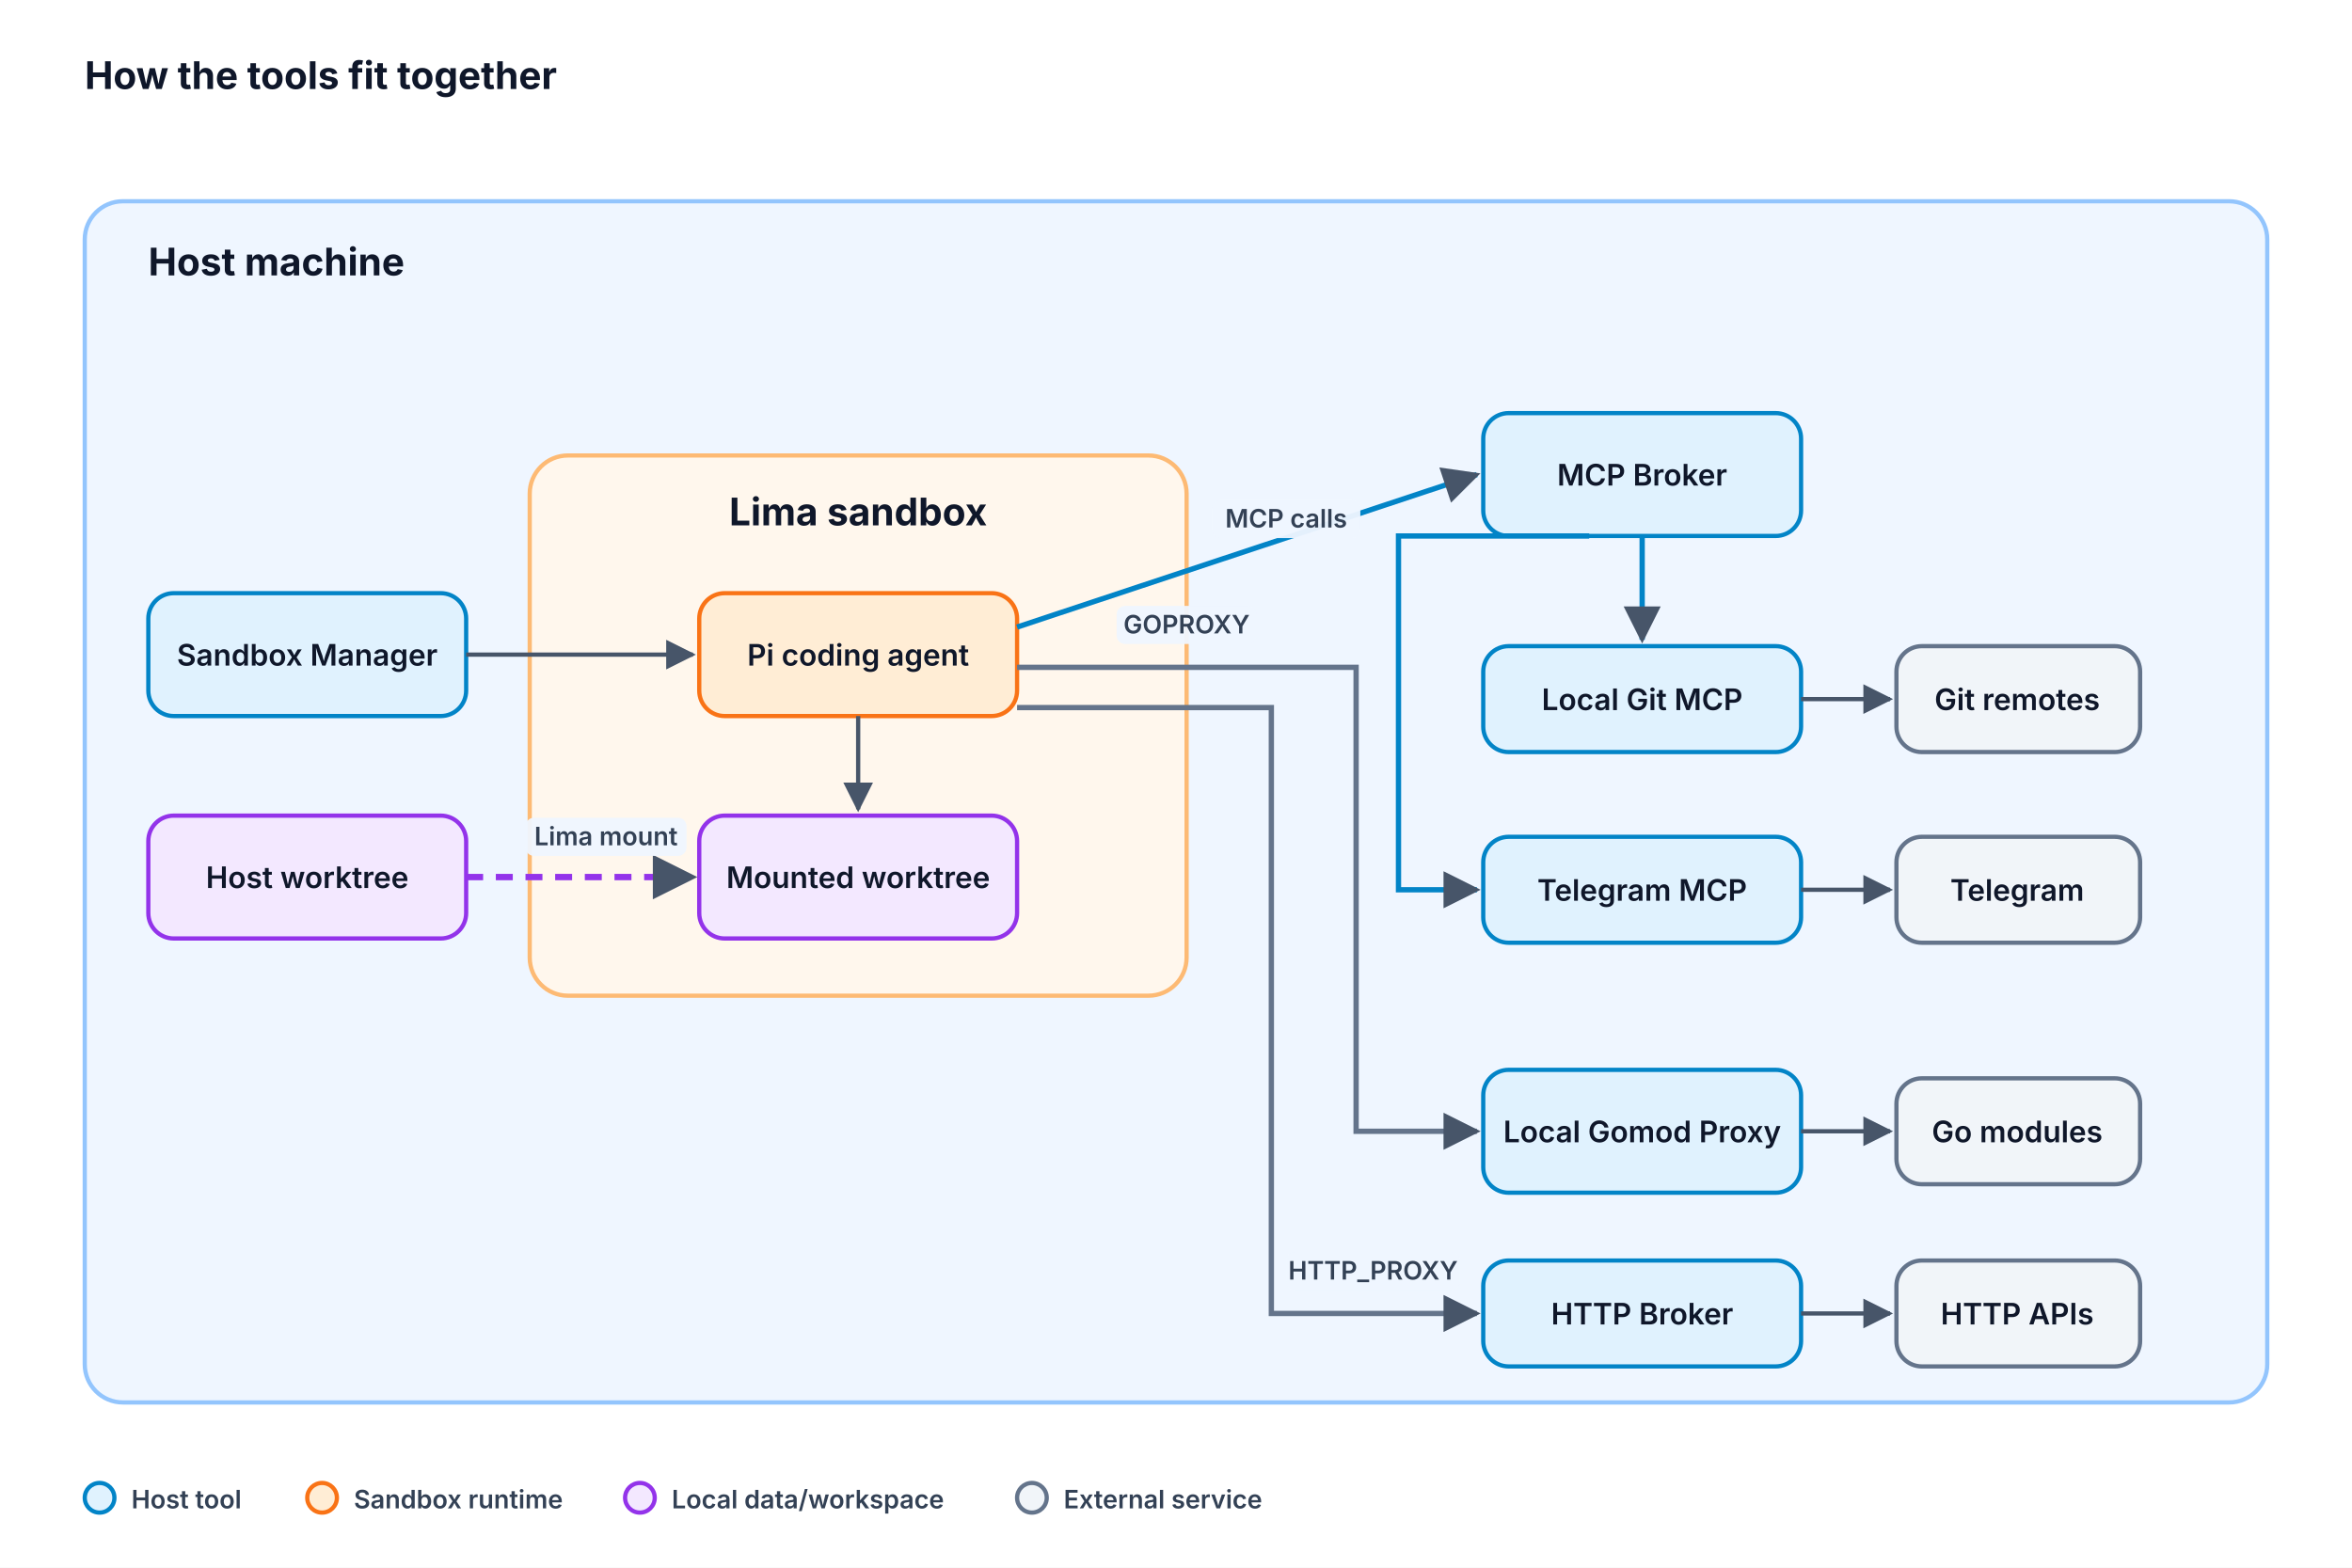
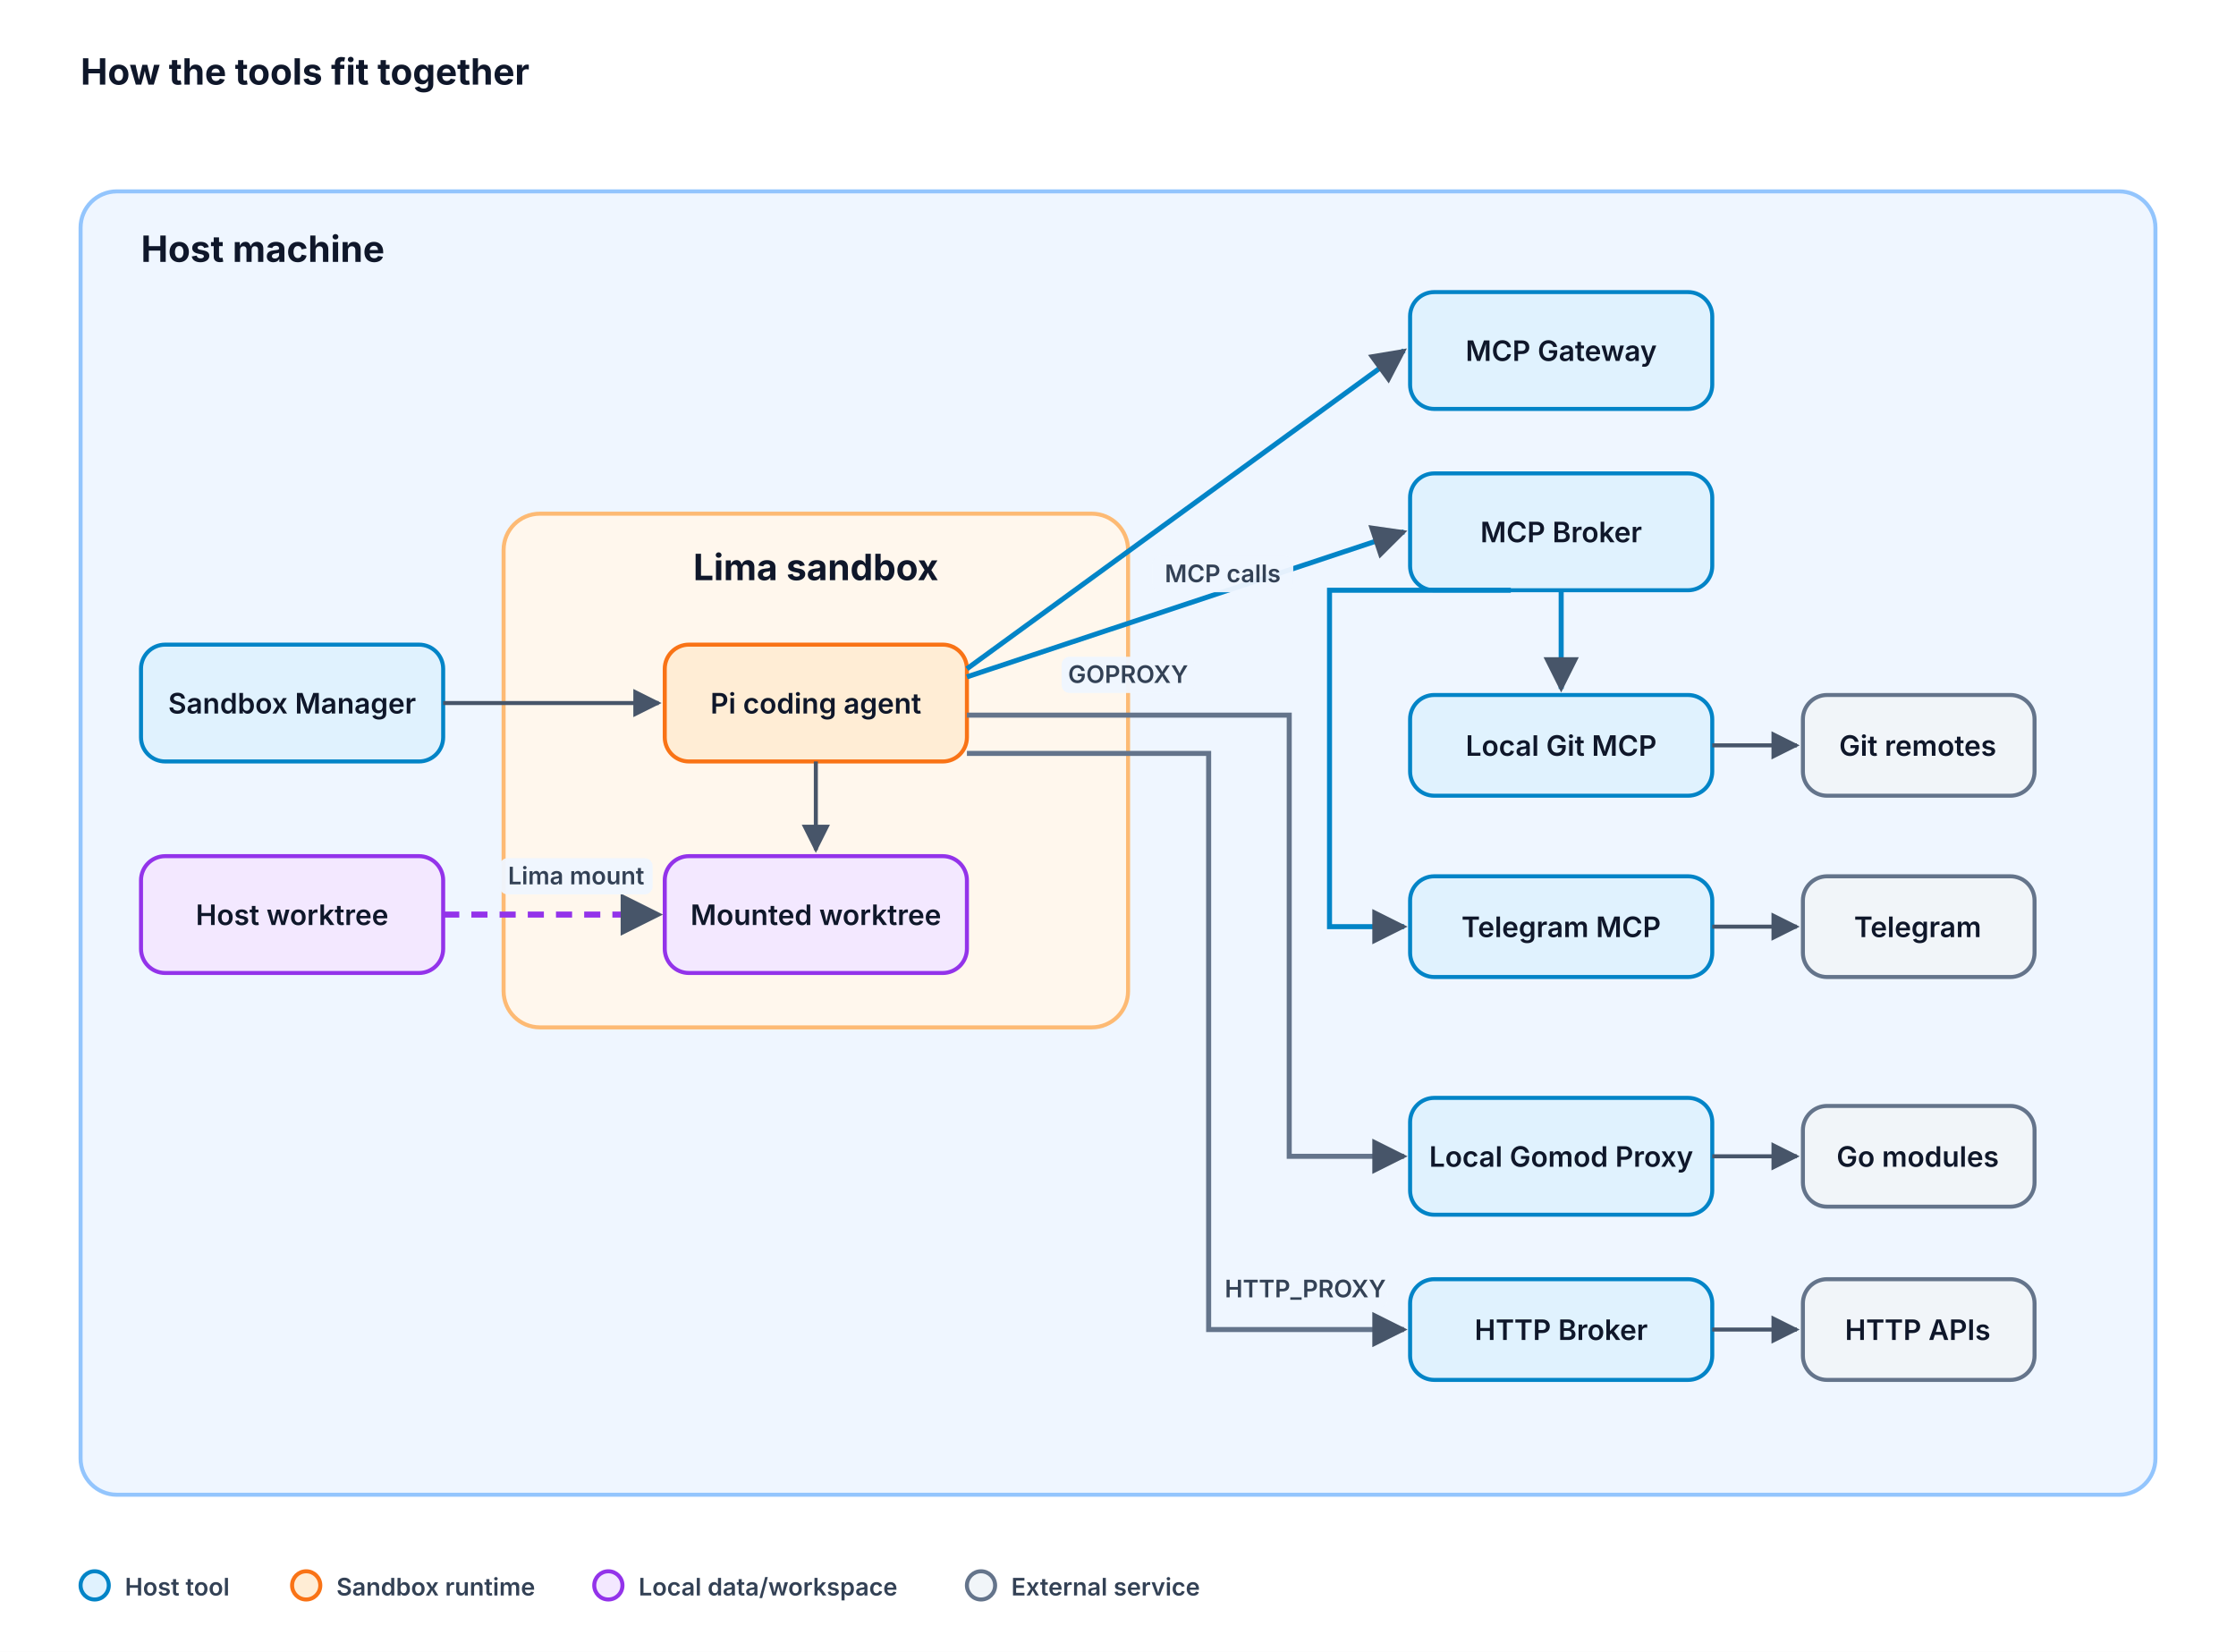
- <svg xmlns="http://www.w3.org/2000/svg" width="1110" height="740" viewBox="0 0 1110 740" role="img" aria-labelledby="title desc">
+ <svg xmlns="http://www.w3.org/2000/svg" width="1110" height="820" viewBox="0 0 1110 820" role="img" aria-labelledby="title desc">
  <defs>
    <marker id="arrow" viewBox="0 0 10 10" refX="9" refY="5" markerWidth="7" markerHeight="7" orient="auto-start-reverse">
      <path d="M 0 0 L 10 5 L 0 10 z" fill="#475569" />
    </marker>
    <style>
      .canvas { fill: #ffffff; }
      .group { stroke-width: 2; rx: 18; }
      .host { fill: #eff6ff; stroke: #93c5fd; }
      .sandbox { fill: #fff7ed; stroke: #fdba74; }
      .node { stroke-width: 2; rx: 12; }
      .host-node { fill: #e0f2fe; stroke: #0284c7; }
      .sandbox-node { fill: #ffedd5; stroke: #f97316; }
      .workspace-node { fill: #f3e8ff; stroke: #9333ea; }
      .external-node { fill: #f1f5f9; stroke: #64748b; }
      .title { font: 700 18px system-ui, -apple-system, BlinkMacSystemFont, "Segoe UI", sans-serif; fill: #0f172a; }
      .label { font: 600 14px system-ui, -apple-system, BlinkMacSystemFont, "Segoe UI", sans-serif; fill: #0f172a; text-anchor: middle; dominant-baseline: middle; }
      .edge { fill: none; stroke: #475569; stroke-width: 2; marker-end: url(#arrow); }
      .mcp { fill: none; stroke: #0284c7; stroke-width: 2.5; marker-end: url(#arrow); }
      .proxy { fill: none; stroke: #64748b; stroke-width: 2.5; marker-end: url(#arrow); }
      .mount { fill: none; stroke: #9333ea; stroke-width: 3; stroke-dasharray: 8 6; marker-end: url(#arrow); }
      .edge-label { font: 600 12px system-ui, -apple-system, BlinkMacSystemFont, "Segoe UI", sans-serif; fill: #334155; text-anchor: middle; }
      .label-bg { fill: #eff6ff; opacity: 0.95; rx: 4; }
      .legend-text { font: 600 12px system-ui, -apple-system, BlinkMacSystemFont, "Segoe UI", sans-serif; fill: #334155; }
    </style>
  </defs>
-   <rect class="canvas" width="1110" height="740" />
+   <rect class="canvas" width="1110" height="820" />
  <text class="title" x="40" y="42">How the tools fit together</text>
-   <rect class="group host" x="40" y="95" width="1030" height="567" />
+   <rect class="group host" x="40" y="95" width="1030" height="647" />
  <text class="title" x="70" y="130">Host machine</text>
-   <g transform="translate(0 -80)">
+   <g transform="translate(0 -40)">
    <rect class="group sandbox" x="250" y="295" width="310" height="255" />
    <text class="title" x="405" y="328" text-anchor="middle">Lima sandbox</text>
    <rect class="node host-node" x="70" y="360" width="150" height="58" />
    <text class="label" x="145" y="389">Sandbox Manager</text>
    <rect class="node workspace-node" x="70" y="465" width="150" height="58" />
    <text class="label" x="145" y="494">Host worktree</text>
    <rect class="node sandbox-node" x="330" y="360" width="150" height="58" />
    <text class="label" x="405" y="389">Pi coding agent</text>
    <rect class="node workspace-node" x="330" y="465" width="150" height="58" />
    <text class="label" x="405" y="494">Mounted worktree</text>
+     <rect class="node host-node" x="700" y="185" width="150" height="58" />
+     <text class="label" x="775" y="214">MCP Gateway</text>
    <rect class="node host-node" x="700" y="275" width="150" height="58" />
    <text class="label" x="775" y="304">MCP Broker</text>
    <rect class="node host-node" x="700" y="385" width="150" height="50" />
    <text class="label" x="775" y="410">Local Git MCP</text>
    <rect class="node host-node" x="700" y="475" width="150" height="50" />
    <text class="label" x="775" y="500">Telegram MCP</text>
    <rect class="node host-node" x="700" y="585" width="150" height="58" />
    <text class="label" x="775" y="614">Local Gomod Proxy</text>
    <rect class="node host-node" x="700" y="675" width="150" height="50" />
    <text class="label" x="775" y="700">HTTP Broker</text>
    <rect class="node external-node" x="895" y="385" width="115" height="50" />
    <text class="label" x="952" y="410">Git remotes</text>
    <rect class="node external-node" x="895" y="475" width="115" height="50" />
    <text class="label" x="952" y="500">Telegram</text>
    <rect class="node external-node" x="895" y="589" width="115" height="50" />
    <text class="label" x="952" y="614">Go modules</text>
    <rect class="node external-node" x="895" y="675" width="115" height="50" />
    <text class="label" x="952" y="700">HTTP APIs</text>
    <path class="edge" d="M220 389 L327 389" />
    <path class="mount" d="M220 494 L327 494" />
    <rect class="label-bg" x="248" y="466" width="76" height="18" />
    <text class="edge-label" x="286" y="479">Lima mount</text>
    <path class="edge" d="M405 418 L405 462" />
+     <path class="mcp" d="M480 372 L697 214" />
    <path class="mcp" d="M480 376 L697 304" />
    <rect class="label-bg" x="572" y="316" width="70" height="18" />
    <text class="edge-label" x="607" y="329">MCP calls</text>
    <path class="mcp" d="M775 333 L775 382" />
    <path class="mcp" d="M750 333 L660 333 L660 500 L697 500" />
    <path class="proxy" d="M480 395 L640 395 L640 614 L697 614" />
    <rect class="label-bg" x="527" y="366" width="66" height="18" />
    <text class="edge-label" x="560" y="379">GOPROXY</text>
    <path class="proxy" d="M480 414 L600 414 L600 700 L697 700" />
    <rect class="label-bg" x="607" y="671" width="82" height="18" />
    <text class="edge-label" x="648" y="684">HTTP_PROXY</text>
    <path class="edge" d="M850 410 L892 410" />
    <path class="edge" d="M850 500 L892 500" />
    <path class="edge" d="M850 614 L892 614" />
    <path class="edge" d="M850 700 L892 700" />
  </g>
-   <rect class="node host-node" x="40" y="700" width="14" height="14" />
-   <text class="legend-text" x="62" y="712">Host tool</text>
-   <rect class="node sandbox-node" x="145" y="700" width="14" height="14" />
-   <text class="legend-text" x="167" y="712">Sandbox runtime</text>
-   <rect class="node workspace-node" x="295" y="700" width="14" height="14" />
-   <text class="legend-text" x="317" y="712">Local data/workspace</text>
-   <rect class="node external-node" x="480" y="700" width="14" height="14" />
-   <text class="legend-text" x="502" y="712">External service</text>
+   <rect class="node host-node" x="40" y="780" width="14" height="14" />
+   <text class="legend-text" x="62" y="792">Host tool</text>
+   <rect class="node sandbox-node" x="145" y="780" width="14" height="14" />
+   <text class="legend-text" x="167" y="792">Sandbox runtime</text>
+   <rect class="node workspace-node" x="295" y="780" width="14" height="14" />
+   <text class="legend-text" x="317" y="792">Local data/workspace</text>
+   <rect class="node external-node" x="480" y="780" width="14" height="14" />
+   <text class="legend-text" x="502" y="792">External service</text>
</svg>
